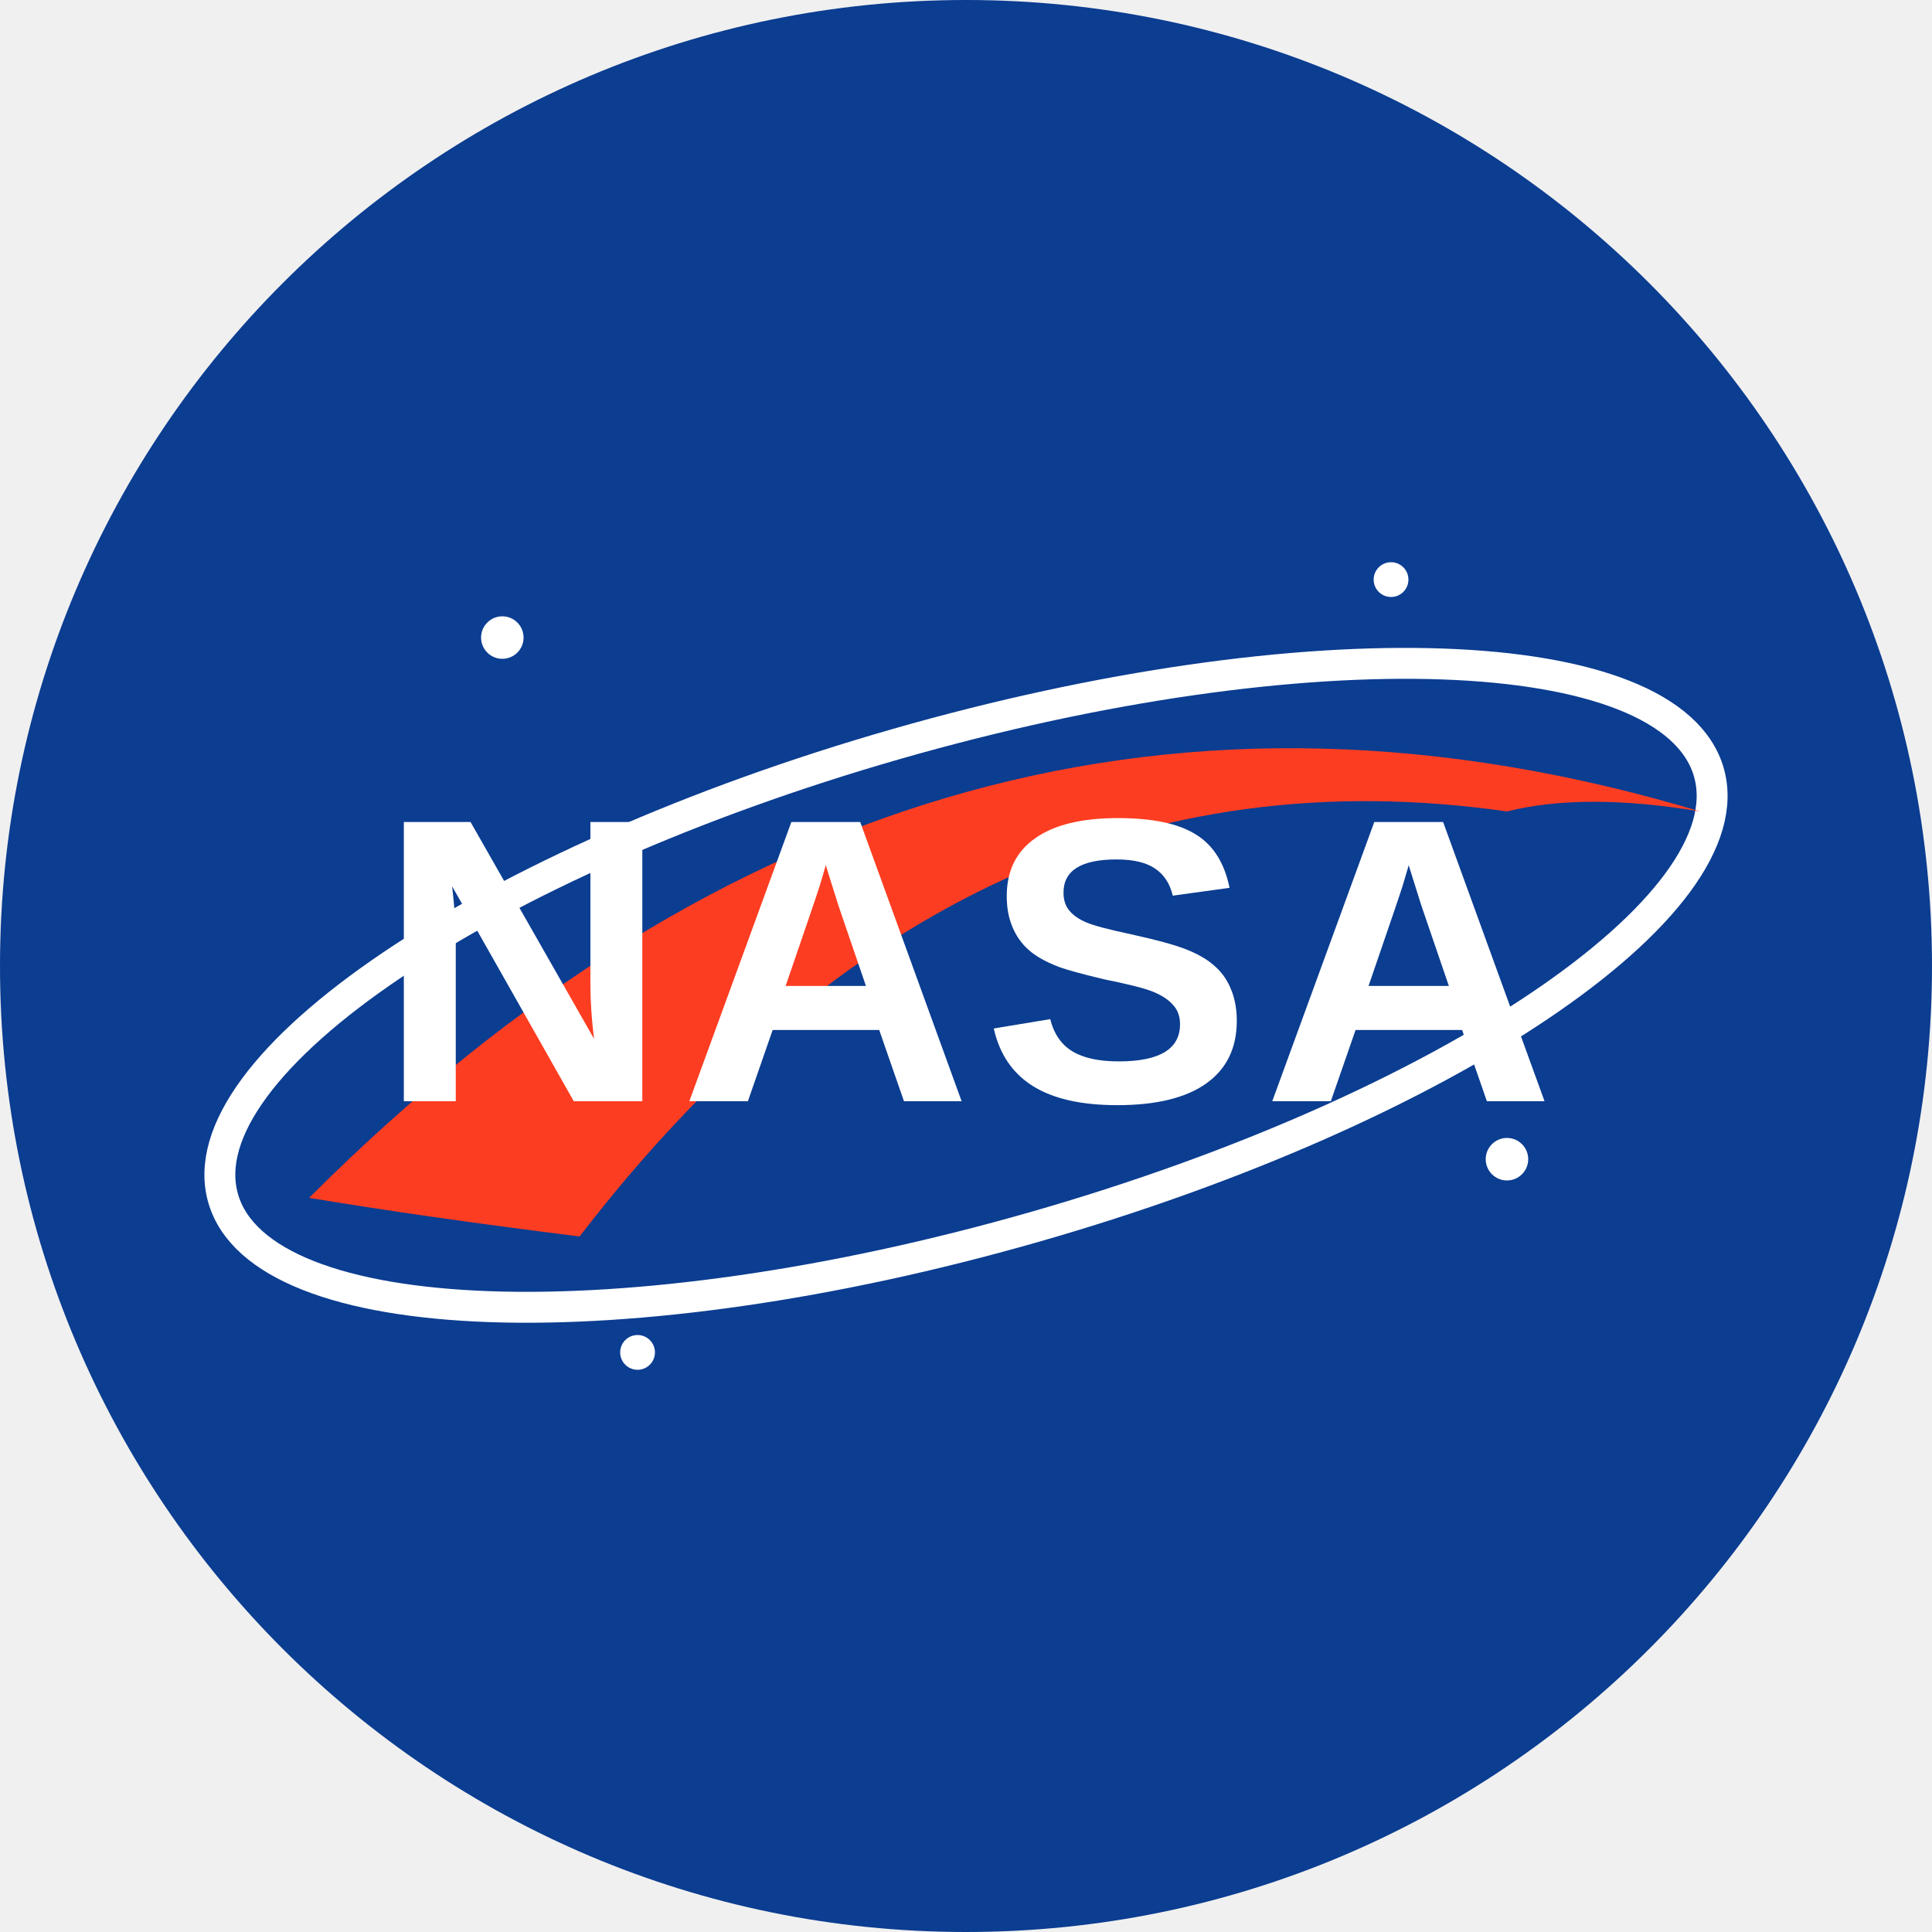
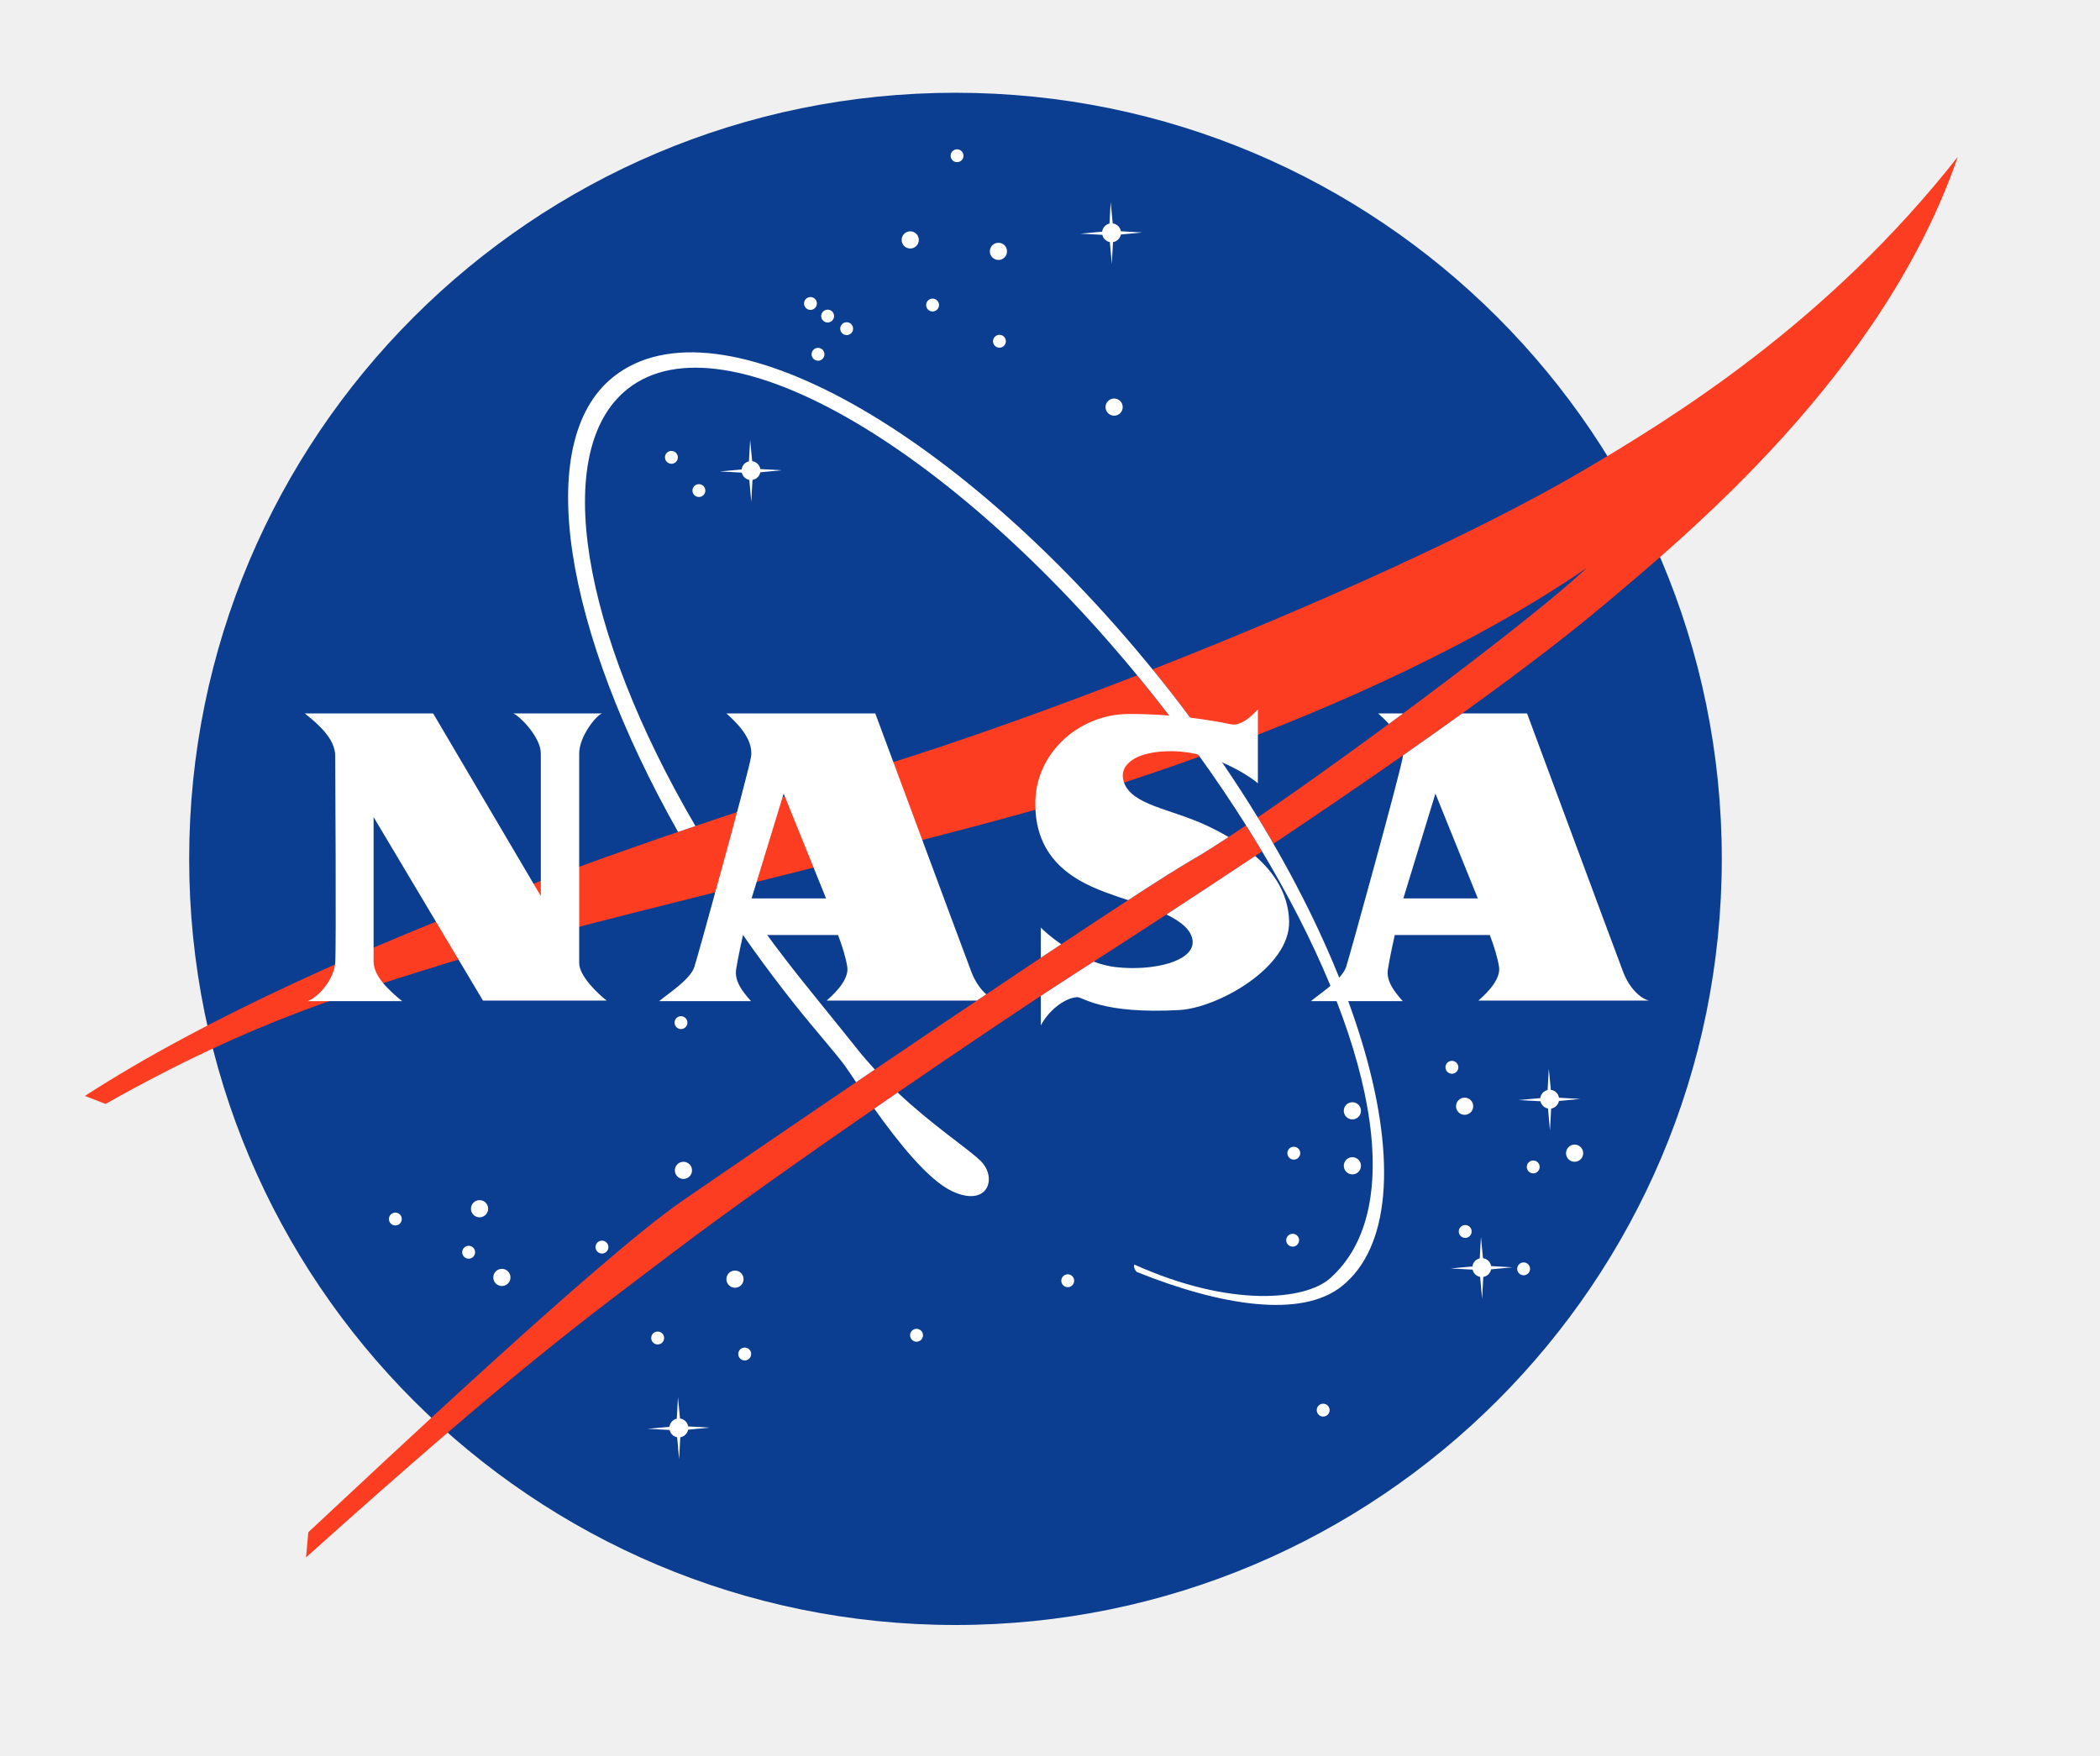
- <svg xmlns="http://www.w3.org/2000/svg" viewBox="0 0 100 100" role="img" aria-label="NASA">
-   <circle cx="50" cy="50" r="50" fill="#0b3d91" />
-   <ellipse cx="50" cy="51" rx="40" ry="13" transform="rotate(-16 50 51)" fill="none" stroke="#ffffff" stroke-width="1.6" />
-   <circle cx="26" cy="33" r="1.1" fill="#ffffff" />
-   <circle cx="72" cy="30" r="0.9" fill="#ffffff" />
-   <circle cx="78" cy="60" r="1.1" fill="#ffffff" />
-   <circle cx="33" cy="70" r="0.9" fill="#ffffff" />
-   <path d="M16 62 Q48 30 88 42 Q82 41 78 42 Q50 38 30 64 Q22 63 16 62 Z" fill="#fc3d21" />
-   <text x="50" y="57" text-anchor="middle" font-family="Arial, Helvetica, sans-serif" font-weight="700" font-size="21" letter-spacing="0.5" fill="#ffffff">NASA</text>
+ <svg xmlns="http://www.w3.org/2000/svg" height="92" viewBox="0 0 110 92" width="110">
+   <circle cx="50.049" cy="45" fill="#0b3d91" r="40.14" />
+   <g fill="#fff">
+     <circle cx="47.679" cy="12.57" r=".45" />
+     <circle cx="52.299" cy="13.17" r=".45" />
+     <circle cx="58.359" cy="21.33" r=".45" />
+     <circle cx="25.119" cy="63.33" r=".45" />
+     <circle cx="26.289" cy="66.93" r=".45" />
+     <circle cx="20.709" cy="63.87" r=".337" />
+     <circle cx="39.009" cy="70.942" r=".338" />
+     <circle cx="67.711" cy="64.98" r=".337" />
+     <circle cx="76.052" cy="55.92" r=".338" />
+     <circle cx="35.169" cy="23.962" r=".337" />
+     <circle cx="44.349" cy="17.22" r=".337" />
+     <circle cx="43.352" cy="16.56" r=".337" />
+     <circle cx="42.452" cy="15.9" r=".337" />
+     <circle cx="36.609" cy="25.703" r=".337" />
+     <circle cx="50.131" cy="8.16" r=".337" />
+     <circle cx="52.352" cy="17.88" r=".337" />
+     <circle cx="48.849" cy="15.982" r=".337" />
+     <circle cx="42.849" cy="18.563" r=".337" />
+     <circle cx="69.309" cy="73.883" r=".337" />
+     <circle cx="24.549" cy="65.61" r=".338" />
+     <circle cx="48.009" cy="69.96" r=".338" />
+     <circle cx="31.531" cy="65.34" r=".338" />
+     <circle cx="34.449" cy="70.103" r=".338" />
+     <circle cx="55.929" cy="67.103" r=".337" />
+     <circle cx="67.771" cy="60.42" r=".337" />
+     <circle cx="76.749" cy="64.522" r=".337" />
+     <circle cx="79.809" cy="66.48" r=".337" />
+     <circle cx="80.312" cy="61.14" r=".337" />
+     <circle cx="35.671" cy="53.58" r=".337" />
+     <circle cx="35.799" cy="61.32" r=".45" />
+     <circle cx="38.499" cy="67.02" r=".45" />
+     <circle cx="70.839" cy="61.08" r=".45" />
+     <circle cx="82.479" cy="60.42" r=".45" />
+     <circle cx="76.719" cy="57.96" r=".45" />
+     <circle cx="70.839" cy="58.2" r=".45" />
+     <path d="M58.71 12.288l1.119-.107-1.117-.063c-.035-.216-.208-.385-.426-.413l-.107-1.114-.064 1.123c-.202.045-.357.214-.382.424l-1.144.104 1.152.062c.042.193.198.344.394.38l.104 1.148.061-1.146C58.507 12.651 58.671 12.492 58.71 12.288z" />
+     <path d="M39.824 24.746l1.119-.107-1.117-.063c-.034-.216-.208-.385-.426-.413l-.107-1.114-.063 1.123c-.203.045-.358.214-.383.424l-1.144.104 1.152.062c.042.193.198.344.394.38l.104 1.148.062-1.146C39.622 25.11 39.786 24.95 39.824 24.746z" />
+     <path d="M81.659 57.684l1.119-.107-1.117-.063c-.034-.216-.208-.385-.426-.413l-.107-1.114-.063 1.123c-.202.045-.357.214-.382.424l-1.144.104 1.152.062c.042.193.198.344.394.38l.104 1.148.062-1.146C81.456 58.048 81.62 57.889 81.659 57.684z" />
+     <path d="M36.044 74.906l1.119-.107-1.117-.063c-.035-.216-.208-.385-.426-.413l-.107-1.113-.063 1.122c-.203.045-.358.214-.383.424l-1.144.104 1.152.062c.042.193.198.345.394.38l.104 1.148.062-1.146C35.841 75.27 36.006 75.11 36.044 74.906z" />
+     <path d="M78.104 66.506l1.119-.107-1.117-.063c-.034-.216-.208-.385-.426-.413l-.107-1.114-.063 1.122c-.202.045-.357.214-.382.424l-1.144.104 1.152.062c.042.193.198.344.394.38l.104 1.148.062-1.146C77.901 66.87 78.066 66.71 78.104 66.506z" />
+     <path d="M59.568 35.385c-4.667 1.814-9.219 3.433-13.06 4.635-7.805 2.444-29.16 9.06-42.06 17.4l1.08.42c7.86-4.44 12.969-5.835 17.88-7.38 5.34-1.68 22.603-5.72 30.42-7.92 2.641-.743 5.734-1.716 9.01-2.9-.762-1.063-1.566-2.129-2.412-3.193C60.143 36.088 59.856 35.734 59.568 35.385zM65.27 43.244c-1.13.763-2.077 1.372-2.74 1.756-3.84 2.22-22.561 15-26.82 17.94s-16.08 14.1-19.56 17.34l-.12 1.319c11.22-10.08 14.74-12.566 19.2-15.959 5.52-4.2 16.939-11.97 20.82-14.46 3.71-2.38 7.056-4.569 10.059-6.572-.049-.082-.098-.164-.147-.247C65.736 43.99 65.505 43.618 65.27 43.244zM82.809 24.72c-5.466 3.204-14.081 7.071-22.439 10.352.2.245.399.492.597.741.934 1.176 1.815 2.36 2.644 3.545 6.57-2.42 13.779-5.668 19.499-9.599-2.725 2.582-11.734 9.315-17.227 13.068.283.461.557.922.822 1.381 8.322-5.569 13.922-9.668 17.185-12.409 4.5-3.78 14.76-12.24 18.66-23.58C95.709 16.92 87.621 21.899 82.809 24.72z" fill="#fc3d21" />
+     <path d="M44.884 54.939c-.885-1.114-2.109-2.606-3.028-3.763-1.229-1.547-2.366-3.11-3.408-4.671-.34.085-.679.17-1.018.255 1.258 1.963 2.655 3.923 4.177 5.839 1.112 1.4 2.123 2.527 2.641 3.228.105.142.313.456.594.874.324-.22.651-.442.981-.666C45.504 55.688 45.189 55.323 44.884 54.939zM51.344 60.803c-.727-.688-2.49-1.837-4.325-3.561-.405.278-.814.56-1.224.844 1.185 1.67 2.799 3.721 4.063 4.319C51.762 63.307 52.275 61.685 51.344 60.803zM60.967 35.813c-10.492-13.206-23.309-20.461-28.835-16.07-4.292 3.41-2.53 13.376 3.386 23.845.306-.105.609-.208.909-.31-5.971-10.2-7.605-19.679-3.557-22.896 5.087-4.042 17.37 3.241 27.558 16.064 2.109 2.654 3.963 5.318 5.533 7.915 6.012 9.95 7.857 18.948 3.703 22.621-1.271 1.124-5.155 1.565-10.243-.725-.071.089.043.33.132.389 4.392 1.766 8.599 2.439 10.723.752C75.38 63.342 71.459 49.019 60.967 35.813z" />
+     <path d="M15.969 37.38h6.72l5.64 9.57c0 0 0-6.93 0-7.47 0-.84-1.065-1.935-1.44-2.1.45 0 4.38 0 4.65 0-.285.075-1.2 1.185-1.2 2.1 0 .45 0 10.5 0 10.98 0 .675.975 1.605 1.44 1.965h-6.48l-5.73-9.615c0 0 0 7.17 0 7.56 0 .75.735 1.47 1.5 2.085h-4.95c.705-.3 1.38-1.245 1.44-1.995s0-10.425 0-10.845C17.559 38.7 16.674 37.95 15.969 37.38z" />
+     <path d="M77.439 52.425h8.94c-.495-.12-1.05-.705-1.35-1.485-.3-.78-5.04-13.56-5.04-13.56H76.59c-.964.694-1.997 1.426-3.1 2.197-.003.028-.006.056-.011.083-.148.9-2.808 10.534-2.97 11.01-.225.66-1.38 1.395-1.845 1.785h4.815c-.48-.54-.87-1.065-.78-1.665.09-.6.36-1.8.36-1.8h4.98c.225.6.393 1.139.48 1.65C78.624 51.255 77.994 51.945 77.439 52.425zM73.509 47.07l1.68-5.49 2.22 5.49H73.509zM72.752 37.928c.247-.182.495-.365.742-.548h-1.305C72.319 37.5 72.534 37.689 72.752 37.928z" />
+     <path d="M38.559 50.79c.09-.6.36-1.8.36-1.8h4.98c.225.6.393 1.139.48 1.65.105.615-.525 1.305-1.08 1.785h7.871c.164-.11.327-.22.49-.329-.305-.27-.586-.675-.771-1.156-.3-.78-5.04-13.56-5.04-13.56h-7.8c.375.345 1.455 1.275 1.29 2.28-.147.9-2.808 10.534-2.97 11.01-.225.66-1.38 1.395-1.845 1.785h4.815C38.859 51.915 38.469 51.39 38.559 50.79zM41.049 41.58l2.22 5.49h-3.9L41.049 41.58z" />
+     <path d="M65.748 44.848c-1.468.978-3.017 1.999-4.649 3.065.732.355 1.315.801 1.371 1.377.104 1.082-2.07 1.605-4.035 1.38-.393-.045-.779-.148-1.147-.286-.408.263-.82.528-1.238.796-.425.273-.941.609-1.53.997v1.553c.39-.765 1.243-1.45 1.905-1.485.285-.015 1.275.9 5.355.675 1.98-.109 5.805-2.22 5.745-4.65C67.489 46.834 66.739 45.714 65.748 44.848zM54.519 48.6v1.582c.361-.241.717-.478 1.066-.709C55.036 49.091 54.647 48.734 54.519 48.6zM64.353 43.855c-.38-.225-.765-.422-1.134-.596-1.92-.9-3.93-1.065-4.35-2.28-.296-.857.54-1.65 2.58-1.62 2.04.03 3.93 1.245 4.44 1.68v-3.87c-.15.15-.808.905-1.41.78-1.155-.24-3.12-.553-5.37-.54-2.58.015-4.8 2.009-4.875 4.53-.105 3.525 2.715 4.485 4.305 5.04.164.057.351.118.554.183 1.525-.992 2.731-1.756 3.437-2.163C63.004 44.726 63.625 44.334 64.353 43.855z" />
+   </g>
</svg>
